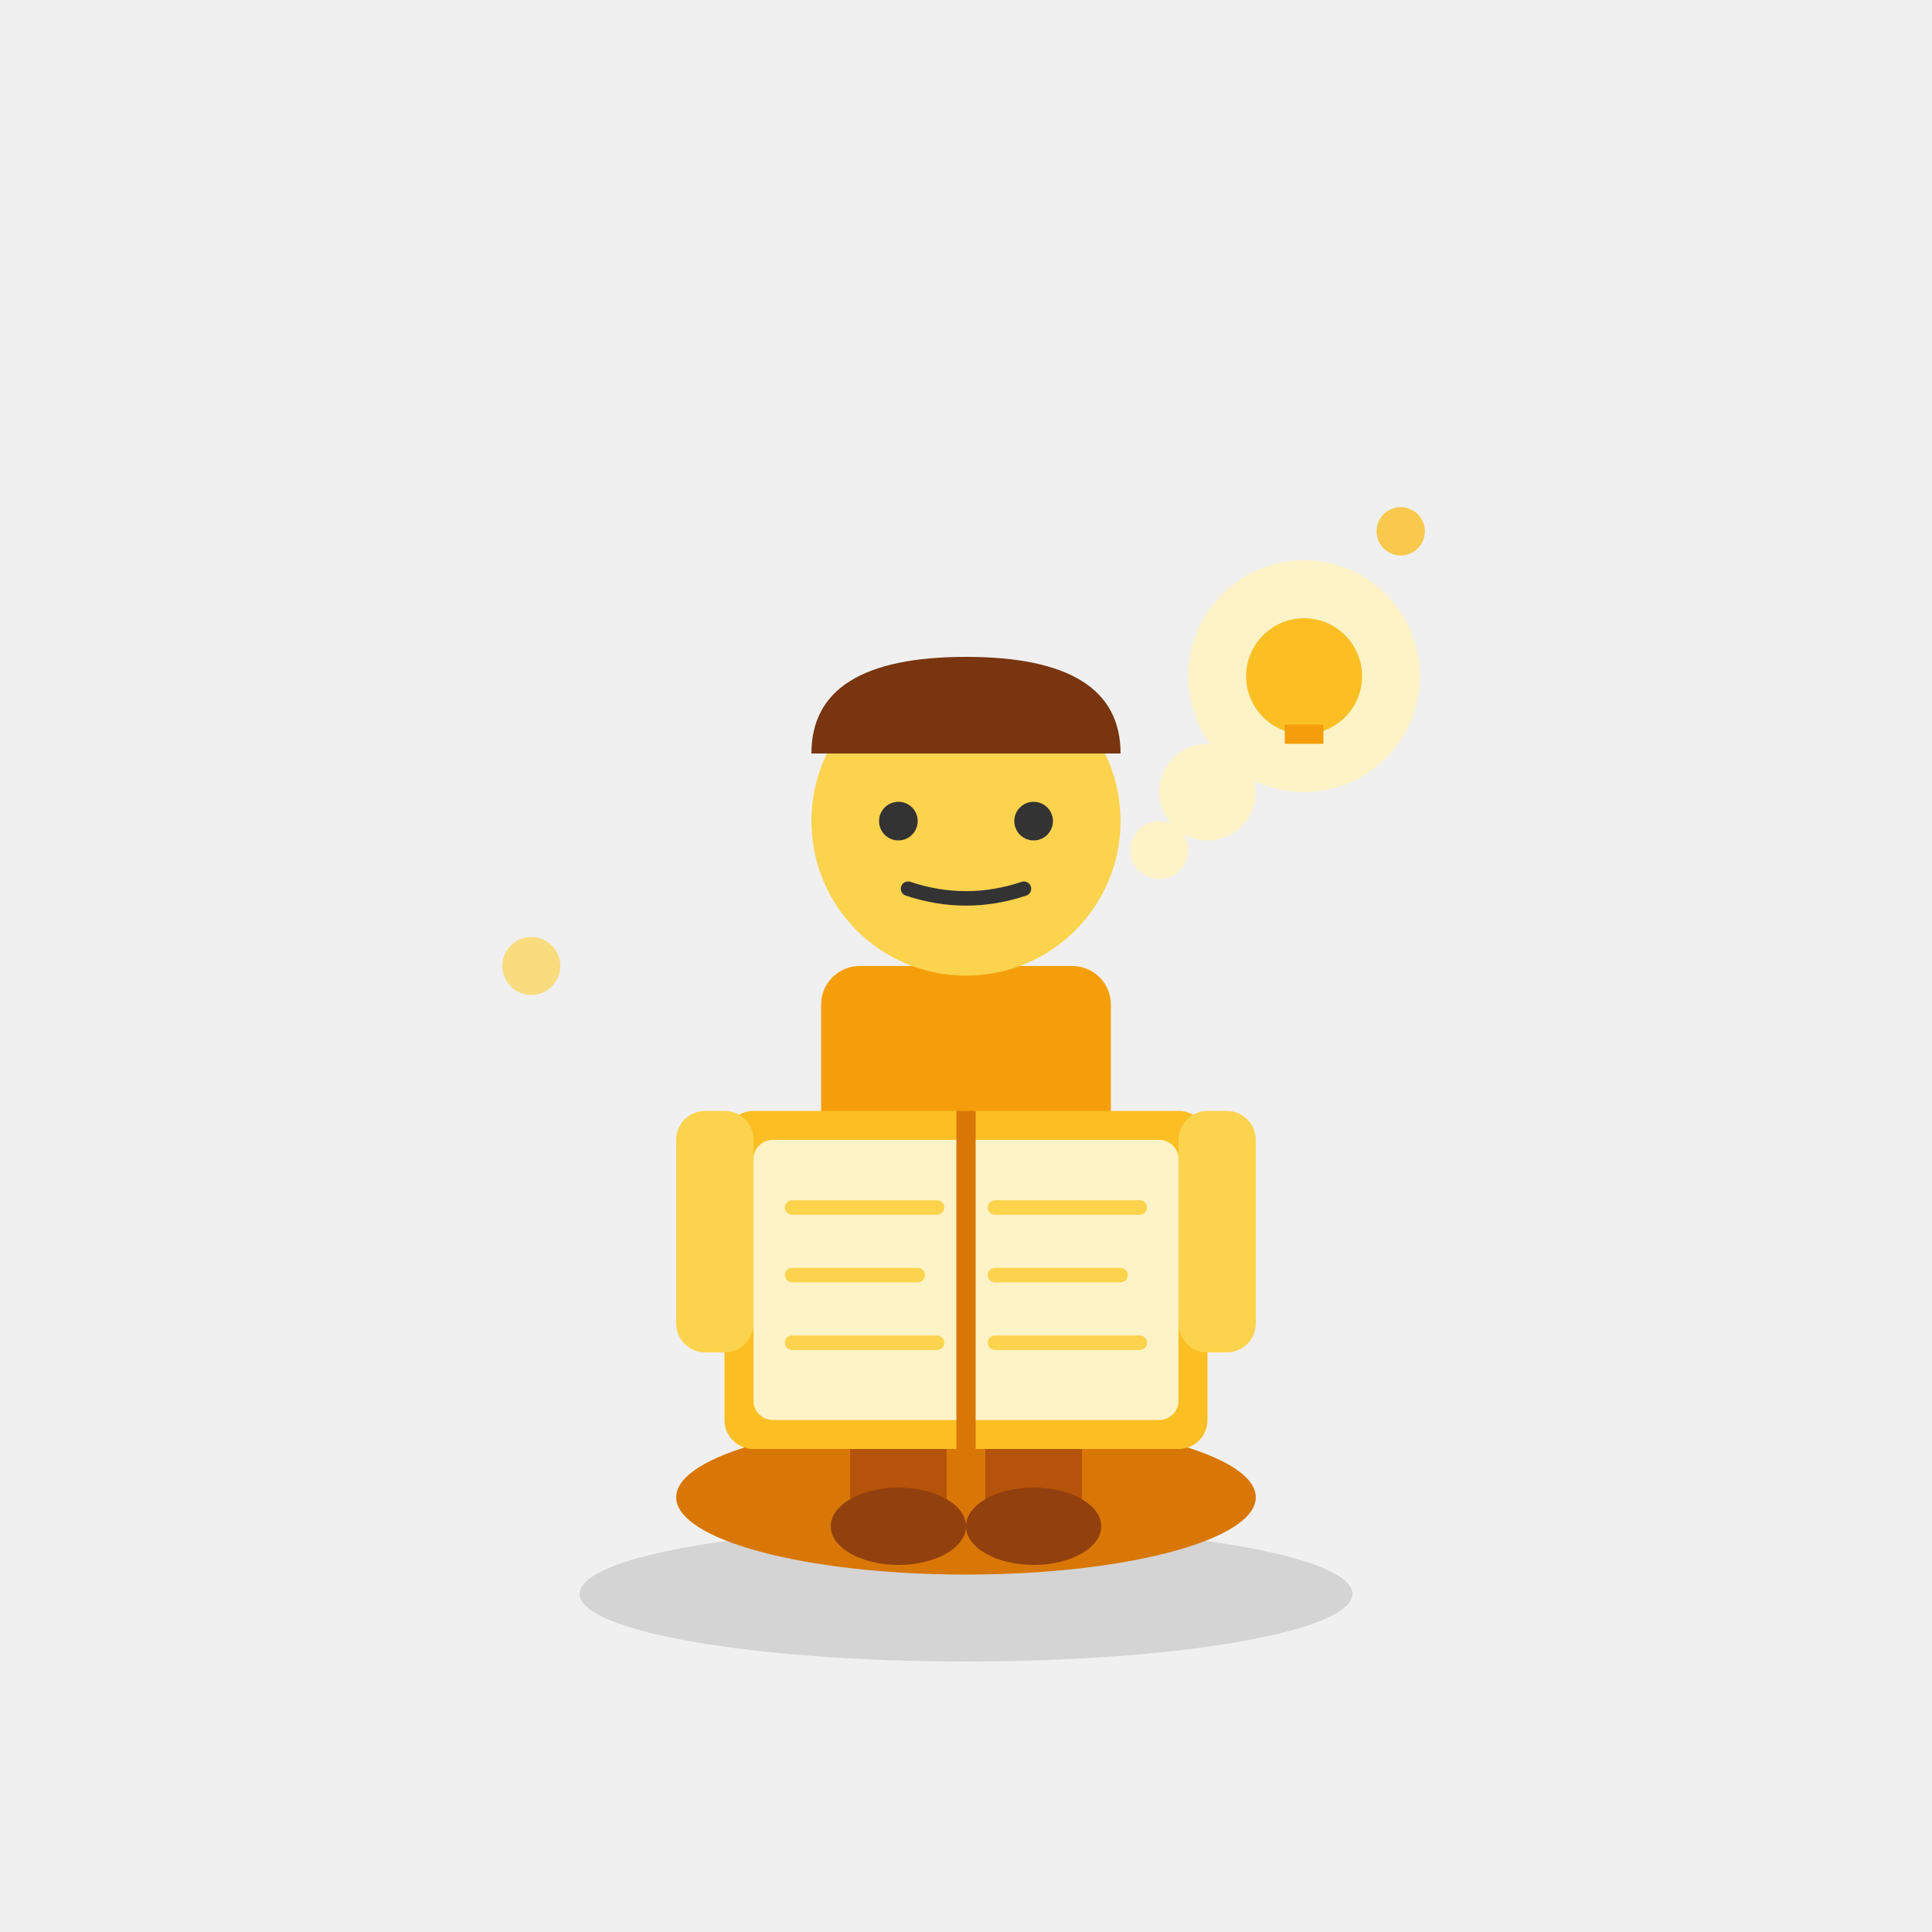
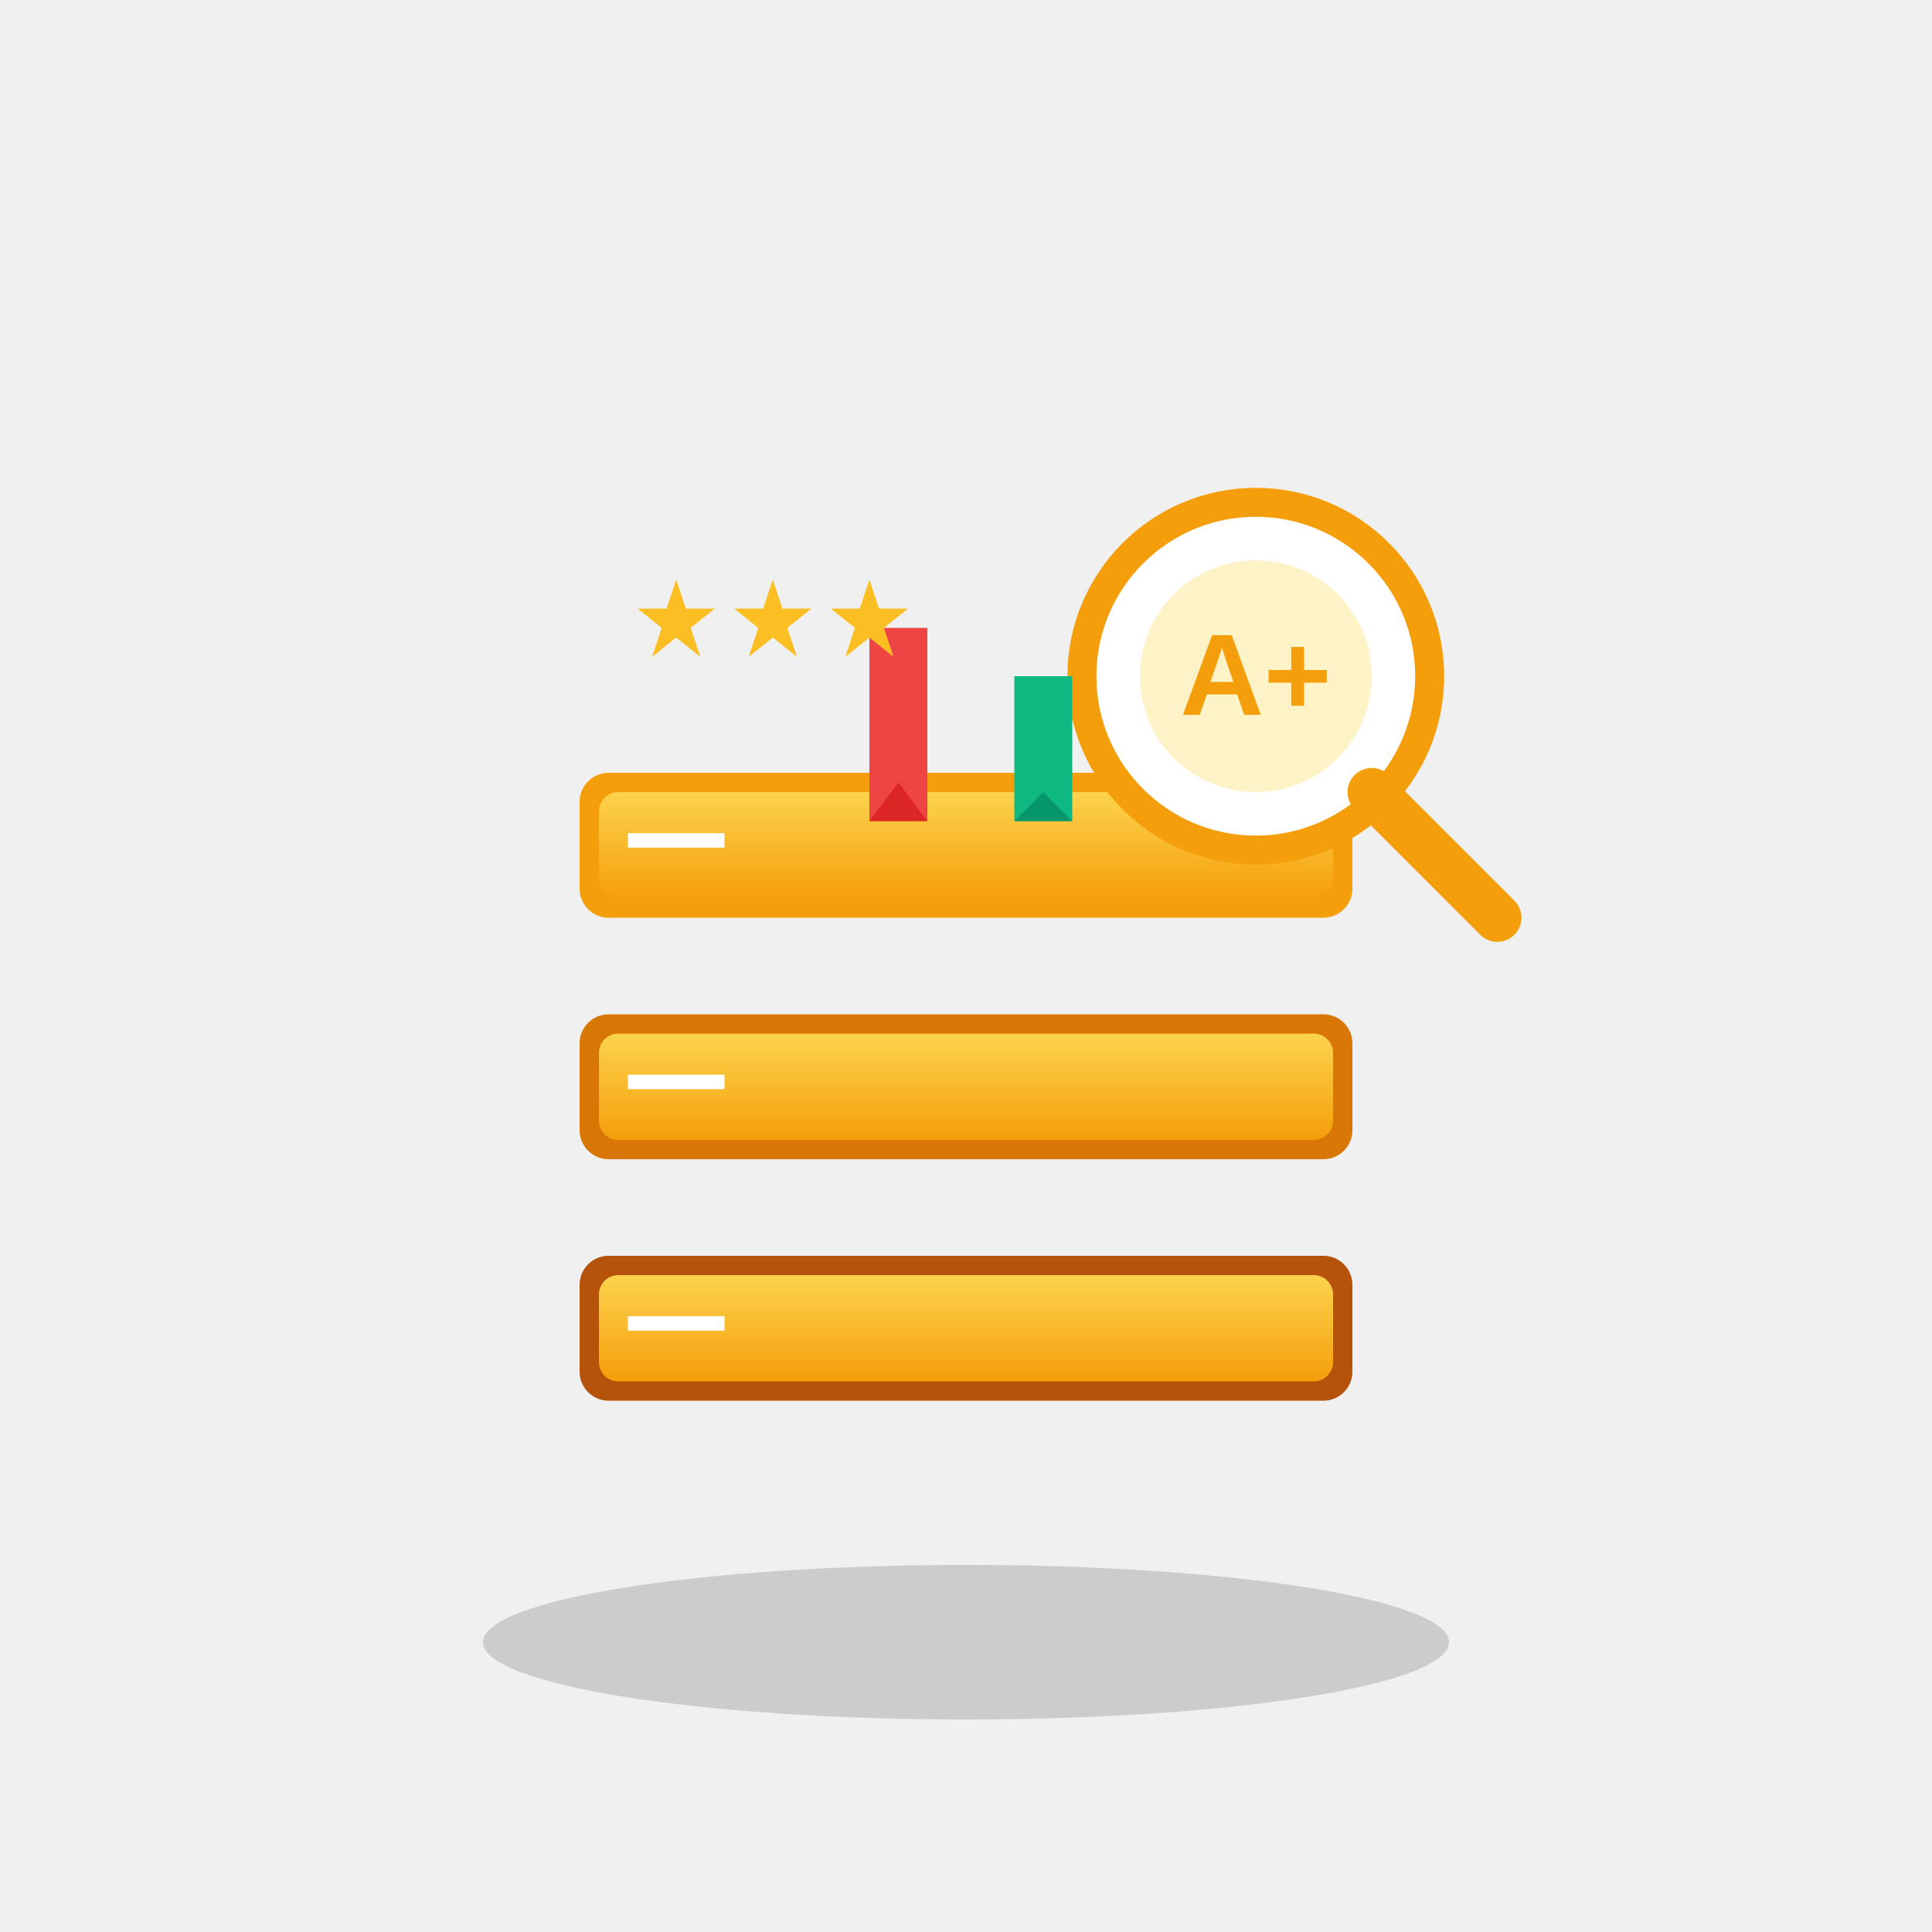
<svg xmlns="http://www.w3.org/2000/svg" width="200" height="200" viewBox="0 0 200 200" fill="none">
-   <ellipse cx="100" cy="165" rx="40" ry="7" fill="#000000" opacity="0.12" />
-   <ellipse cx="100" cy="155" rx="30" ry="8" fill="#D97706" />
-   <rect x="88" y="140" width="10" height="20" rx="3" fill="#B45309" />
-   <rect x="102" y="140" width="10" height="20" rx="3" fill="#B45309" />
-   <ellipse cx="93" cy="158" rx="7" ry="4" fill="#92400E" />
-   <ellipse cx="107" cy="158" rx="7" ry="4" fill="#92400E" />
-   <rect x="85" y="100" width="30" height="42" rx="4" fill="#F59E0B" />
-   <rect x="75" y="115" width="50" height="35" rx="3" fill="#FBBF24" />
-   <rect x="78" y="118" width="44" height="29" rx="2" fill="#FEF3C7" />
-   <rect x="99" y="115" width="2" height="35" fill="#D97706" />
-   <line x1="82" y1="125" x2="97" y2="125" stroke="#FCD34D" stroke-width="1.5" stroke-linecap="round" />
-   <line x1="82" y1="132" x2="95" y2="132" stroke="#FCD34D" stroke-width="1.5" stroke-linecap="round" />
-   <line x1="82" y1="139" x2="97" y2="139" stroke="#FCD34D" stroke-width="1.5" stroke-linecap="round" />
-   <line x1="103" y1="125" x2="118" y2="125" stroke="#FCD34D" stroke-width="1.5" stroke-linecap="round" />
-   <line x1="103" y1="132" x2="116" y2="132" stroke="#FCD34D" stroke-width="1.5" stroke-linecap="round" />
-   <line x1="103" y1="139" x2="118" y2="139" stroke="#FCD34D" stroke-width="1.5" stroke-linecap="round" />
-   <rect x="70" y="115" width="8" height="25" rx="3" fill="#FCD34D" />
-   <rect x="122" y="115" width="8" height="25" rx="3" fill="#FCD34D" />
-   <circle cx="100" cy="85" r="16" fill="#FCD34D" />
-   <path d="M84 78 Q84 68 100 68 Q116 68 116 78" fill="#78350F" />
-   <circle cx="93" cy="85" r="2" fill="#333" />
-   <circle cx="107" cy="85" r="2" fill="#333" />
-   <path d="M94 92 Q100 94 106 92" stroke="#333" stroke-width="1.5" stroke-linecap="round" fill="none" />
-   <circle cx="135" cy="70" r="12" fill="#FEF3C7" />
-   <circle cx="125" cy="82" r="5" fill="#FEF3C7" />
-   <circle cx="120" cy="88" r="3" fill="#FEF3C7" />
-   <circle cx="135" cy="70" r="6" fill="#FBBF24" />
-   <path d="M133 75 L133 77 L137 77 L137 75" fill="#F59E0B" />
-   <circle cx="145" cy="55" r="2.5" fill="#FBBF24" opacity="0.8" />
-   <circle cx="55" cy="100" r="3" fill="#FCD34D" opacity="0.7" />
+   <defs>
+     <linearGradient id="guideGrad" x1="0%" y1="0%" x2="0%" y2="100%">
+       <stop offset="0%" stop-color="#FCD34D" />
+       <stop offset="100%" stop-color="#F59E0B" />
+     </linearGradient>
+   </defs>
+   <ellipse cx="100" cy="170" rx="50" ry="8" fill="#000000" opacity="0.15" />
+   <rect x="60" y="130" width="80" height="15" rx="3" fill="#B45309" />
+   <rect x="62" y="132" width="76" height="11" rx="2" fill="url(#guideGrad)" />
+   <rect x="60" y="105" width="80" height="15" rx="3" fill="#D97706" />
+   <rect x="62" y="107" width="76" height="11" rx="2" fill="url(#guideGrad)" />
+   <rect x="60" y="80" width="80" height="15" rx="3" fill="#F59E0B" />
+   <rect x="62" y="82" width="76" height="11" rx="2" fill="url(#guideGrad)" />
+   <line x1="65" y1="87" x2="75" y2="87" stroke="#FFFFFF" stroke-width="1.5" />
+   <line x1="65" y1="112" x2="75" y2="112" stroke="#FFFFFF" stroke-width="1.5" />
+   <line x1="65" y1="137" x2="75" y2="137" stroke="#FFFFFF" stroke-width="1.5" />
+   <circle cx="130" cy="70" r="18" fill="#FFFFFF" stroke="#F59E0B" stroke-width="3" />
+   <circle cx="130" cy="70" r="12" fill="#FEF3C7" />
+   <line x1="142" y1="82" x2="155" y2="95" stroke="#F59E0B" stroke-width="5" stroke-linecap="round" />
+   <text x="130" y="74" font-family="Arial" font-size="12" font-weight="bold" fill="#F59E0B" text-anchor="middle">A+</text>
+   <rect x="90" y="65" width="6" height="20" fill="#EF4444" />
+   <path d="M90 85 L93 81 L96 85 Z" fill="#DC2626" />
+   <rect x="105" y="70" width="6" height="15" fill="#10B981" />
+   <path d="M105 85 L108 82 L111 85 Z" fill="#059669" />
+   <path d="M70 60 L71 63 L74 63 L71.5 65 L72.5 68 L70 66 L67.5 68 L68.5 65 L66 63 L69 63 Z" fill="#FBBF24" />
+   <path d="M80 60 L81 63 L84 63 L81.5 65 L82.5 68 L80 66 L77.5 68 L78.5 65 L76 63 L79 63 Z" fill="#FBBF24" />
+   <path d="M90 60 L91 63 L94 63 L91.5 65 L92.5 68 L90 66 L87.5 68 L88.5 65 L86 63 L89 63 Z" fill="#FBBF24" />
</svg>
